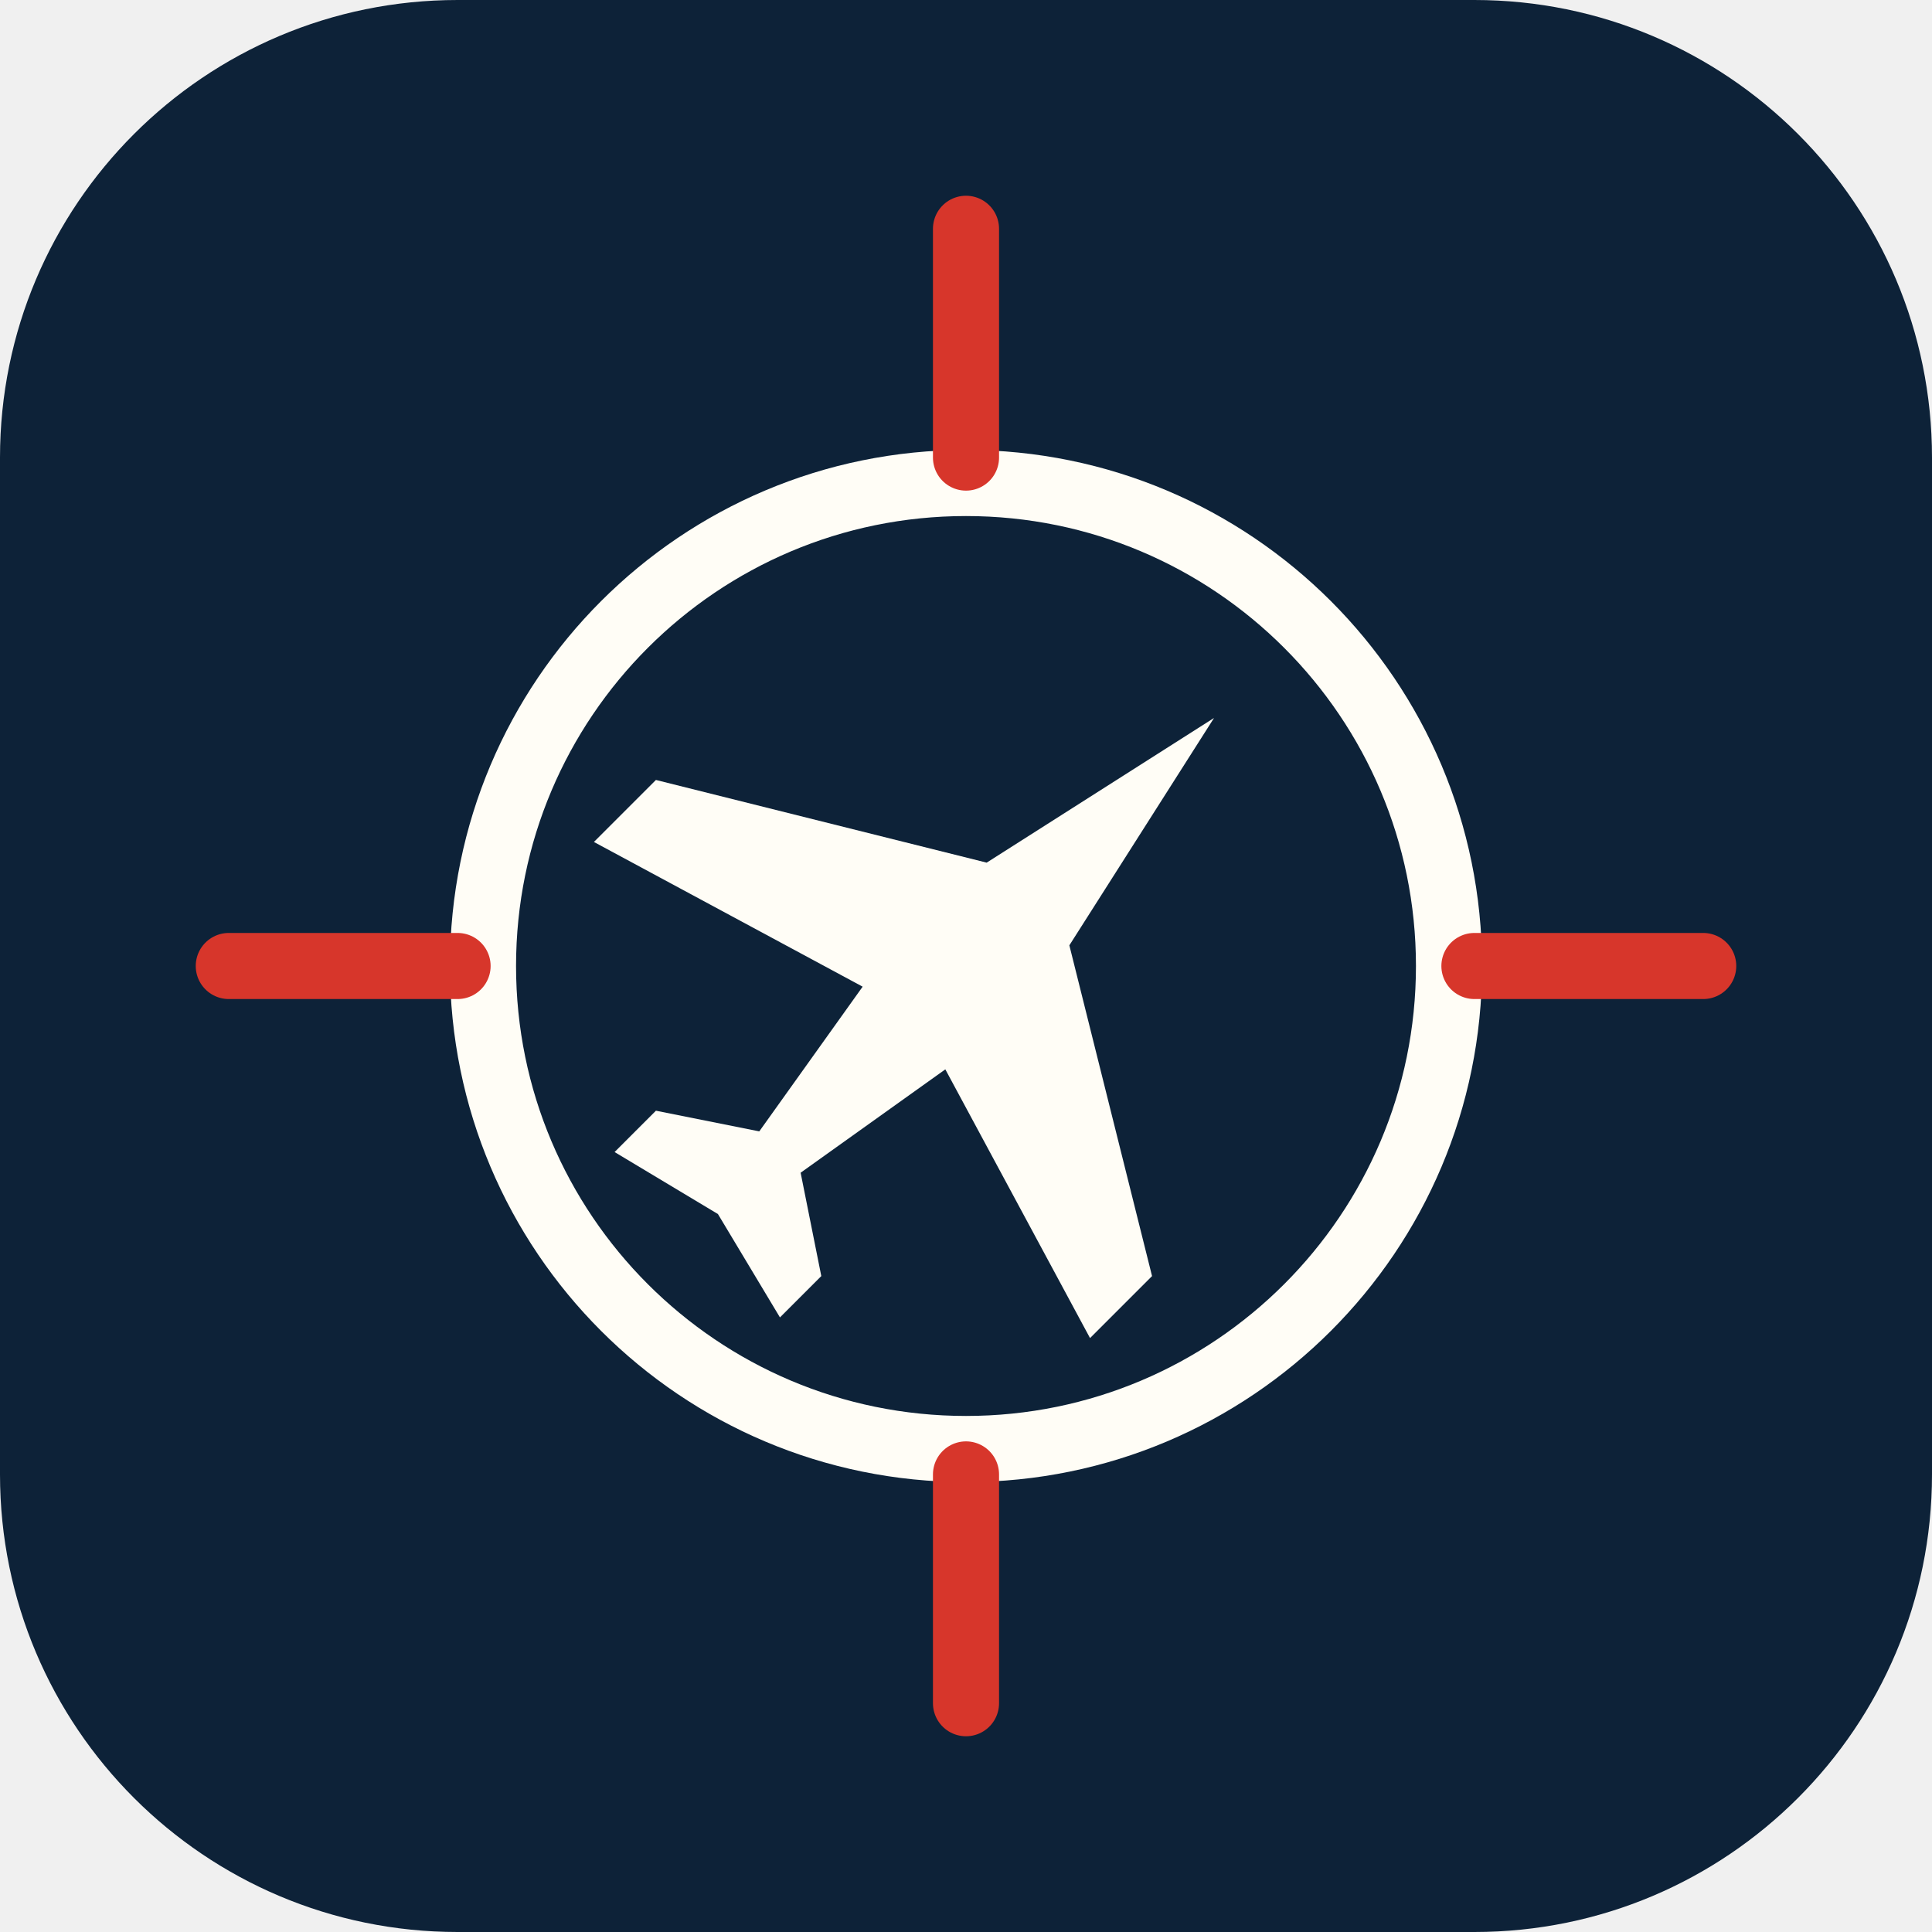
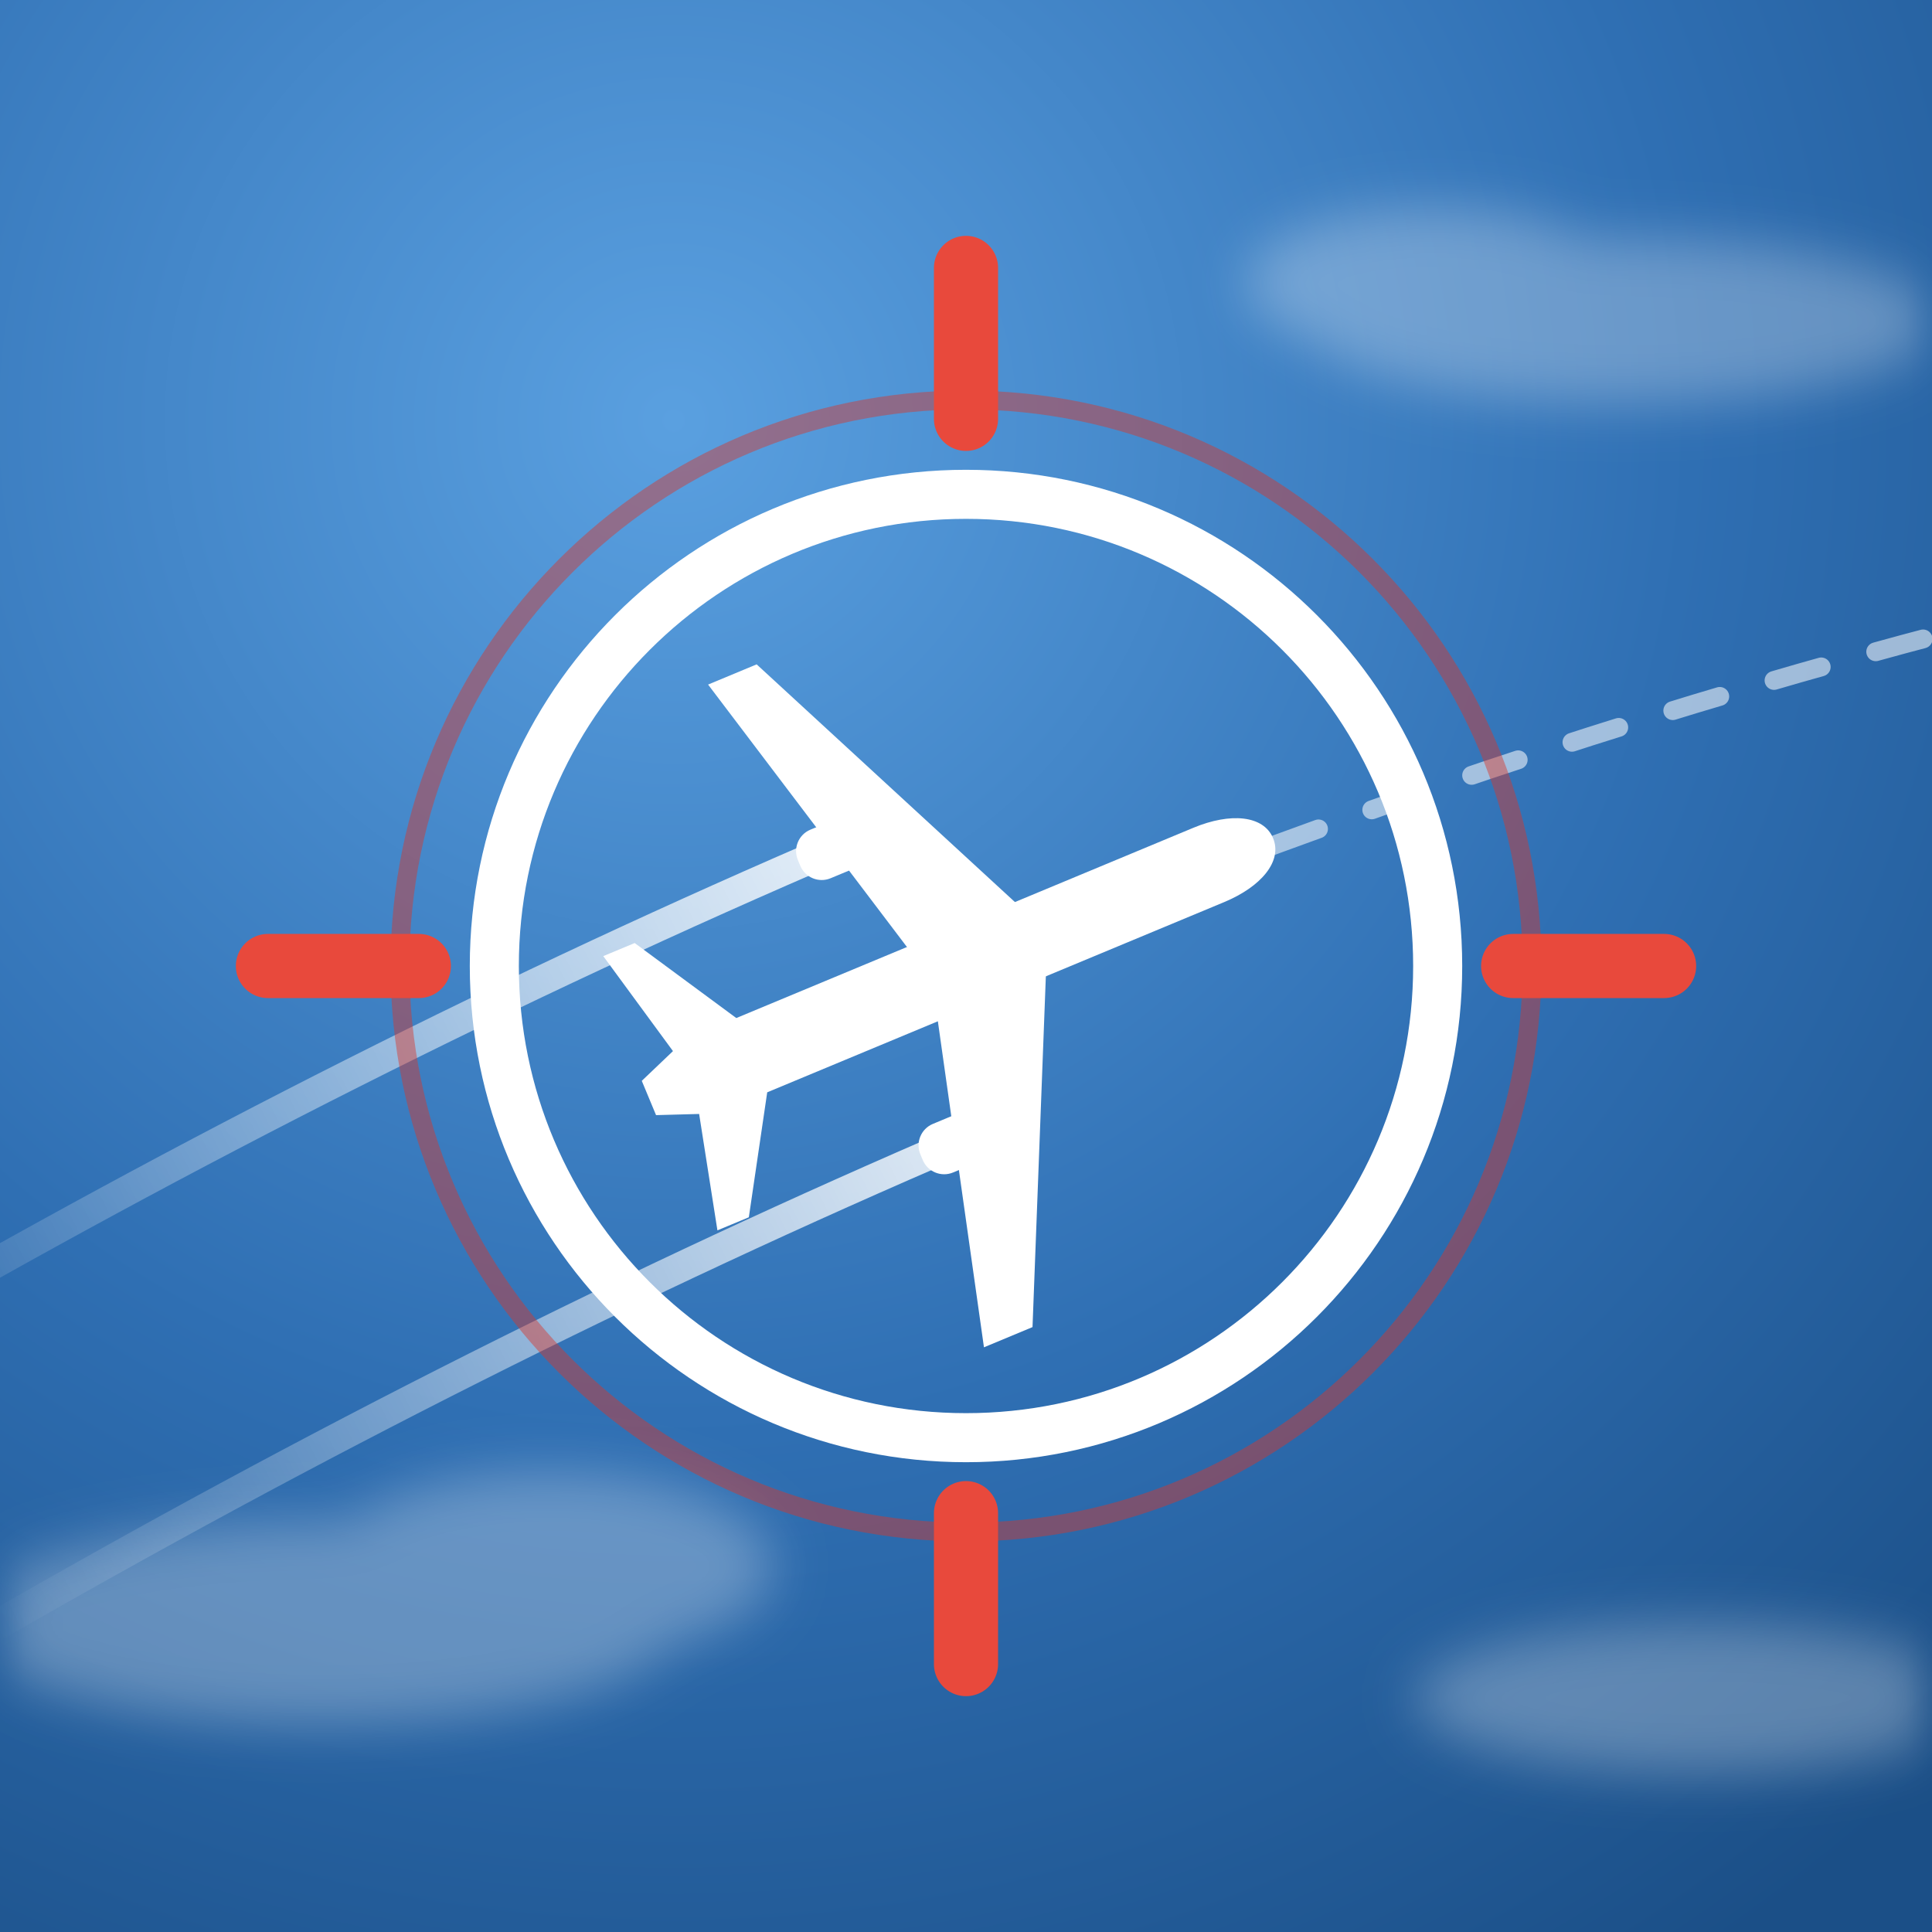
- <svg xmlns="http://www.w3.org/2000/svg" viewBox="0 0 76 76" width="76" height="76">
-   <rect width="76" height="76" rx="18" fill="#0d2238" />
-   <circle cx="38" cy="38" r="19" fill="none" stroke="#fffdf6" stroke-width="2.6" />
-   <path d="M38 9v9M38 58v9M9 38h9M58 38h9" stroke="#d7362b" stroke-width="2.6" stroke-linecap="round" />
-   <path transform="translate(38 38) rotate(45) scale(1.15)" d="M0-12 L2-3 L12 3 L12 6 L2 3 L1 9 L4 11 L4 13 L0 12 L-4 13 L-4 11 L-1 9 L-2 3 L-12 6 L-12 3 L-2-3 Z" fill="#fffdf6" />
+ <svg xmlns="http://www.w3.org/2000/svg" viewBox="0 0 1024 1024">
+   <defs>
+     <radialGradient id="sky" cx="35%" cy="22%" r="95%">
+       <stop offset="0" stop-color="#5aa0e0" />
+       <stop offset=".55" stop-color="#2f6fb3" />
+       <stop offset="1" stop-color="#1b4f87" />
+     </radialGradient>
+     <linearGradient id="trail" gradientUnits="userSpaceOnUse" x1="-40" y1="787" x2="512" y2="512">
+       <stop offset="0" stop-color="#fff" stop-opacity="0" />
+       <stop offset="1" stop-color="#fff" stop-opacity=".9" />
+     </linearGradient>
+     <filter id="soft" x="-20%" y="-50%" width="140%" height="200%">
+       <feGaussianBlur stdDeviation="14" />
+     </filter>
+   </defs>
+   <rect width="1024" height="1024" fill="url(#sky)" />
+   <g fill="#fff" filter="url(#soft)" opacity=".28">
+     <ellipse cx="170" cy="860" rx="190" ry="54" />
+     <ellipse cx="290" cy="830" rx="120" ry="50" />
+     <ellipse cx="860" cy="170" rx="170" ry="44" />
+     <ellipse cx="760" cy="150" rx="100" ry="40" />
+     <ellipse cx="900" cy="900" rx="150" ry="40" />
+   </g>
+   <g fill="none" stroke="url(#trail)" stroke-width="16" stroke-linecap="round">
+     <path d="M-8 865 Q252 715 511 604" />
+     <path d="M-72 709 Q187 559 446 448" />
+   </g>
+   <path d="M622 468 Q843 383 1064 327" fill="none" stroke="#fff" stroke-width="10" stroke-dasharray="26 30" stroke-linecap="round" opacity=".55" />
+   <circle cx="512" cy="512" r="300" fill="none" stroke="#d7362b" stroke-width="10" opacity=".45" />
+   <circle cx="512" cy="512" r="250" fill="none" stroke="#fff" stroke-width="26" />
+   <g stroke="#e8493c" stroke-width="34" stroke-linecap="round">
+     <line x1="512" y1="222" x2="512" y2="142" />
+     <line x1="512" y1="802" x2="512" y2="882" />
+     <line x1="222" y1="512" x2="142" y2="512" />
+     <line x1="802" y1="512" x2="882" y2="512" />
+   </g>
+   <g transform="translate(512 512) rotate(67.4) scale(.82)" fill="#fff">
+     <path d="M0 -215 C16 -215 26 -196 26 -170 L26 150 L96 192 L96 214 L22 196 L12 222 L-12 222 L-22 196 L-96 214 L-96 192 L-26 150 L-26 -170 C-26 -196 -16 -215 0 -215 Z" />
+     <path d="M24 -46 L232 50 L232 84 L24 30 Z" />
+     <path d="M-24 -46 L-232 50 L-232 84 L-24 30 Z" />
+     <rect x="86" y="0" width="34" height="74" rx="15" />
+     <rect x="-120" y="0" width="34" height="74" rx="15" />
+   </g>
</svg>
